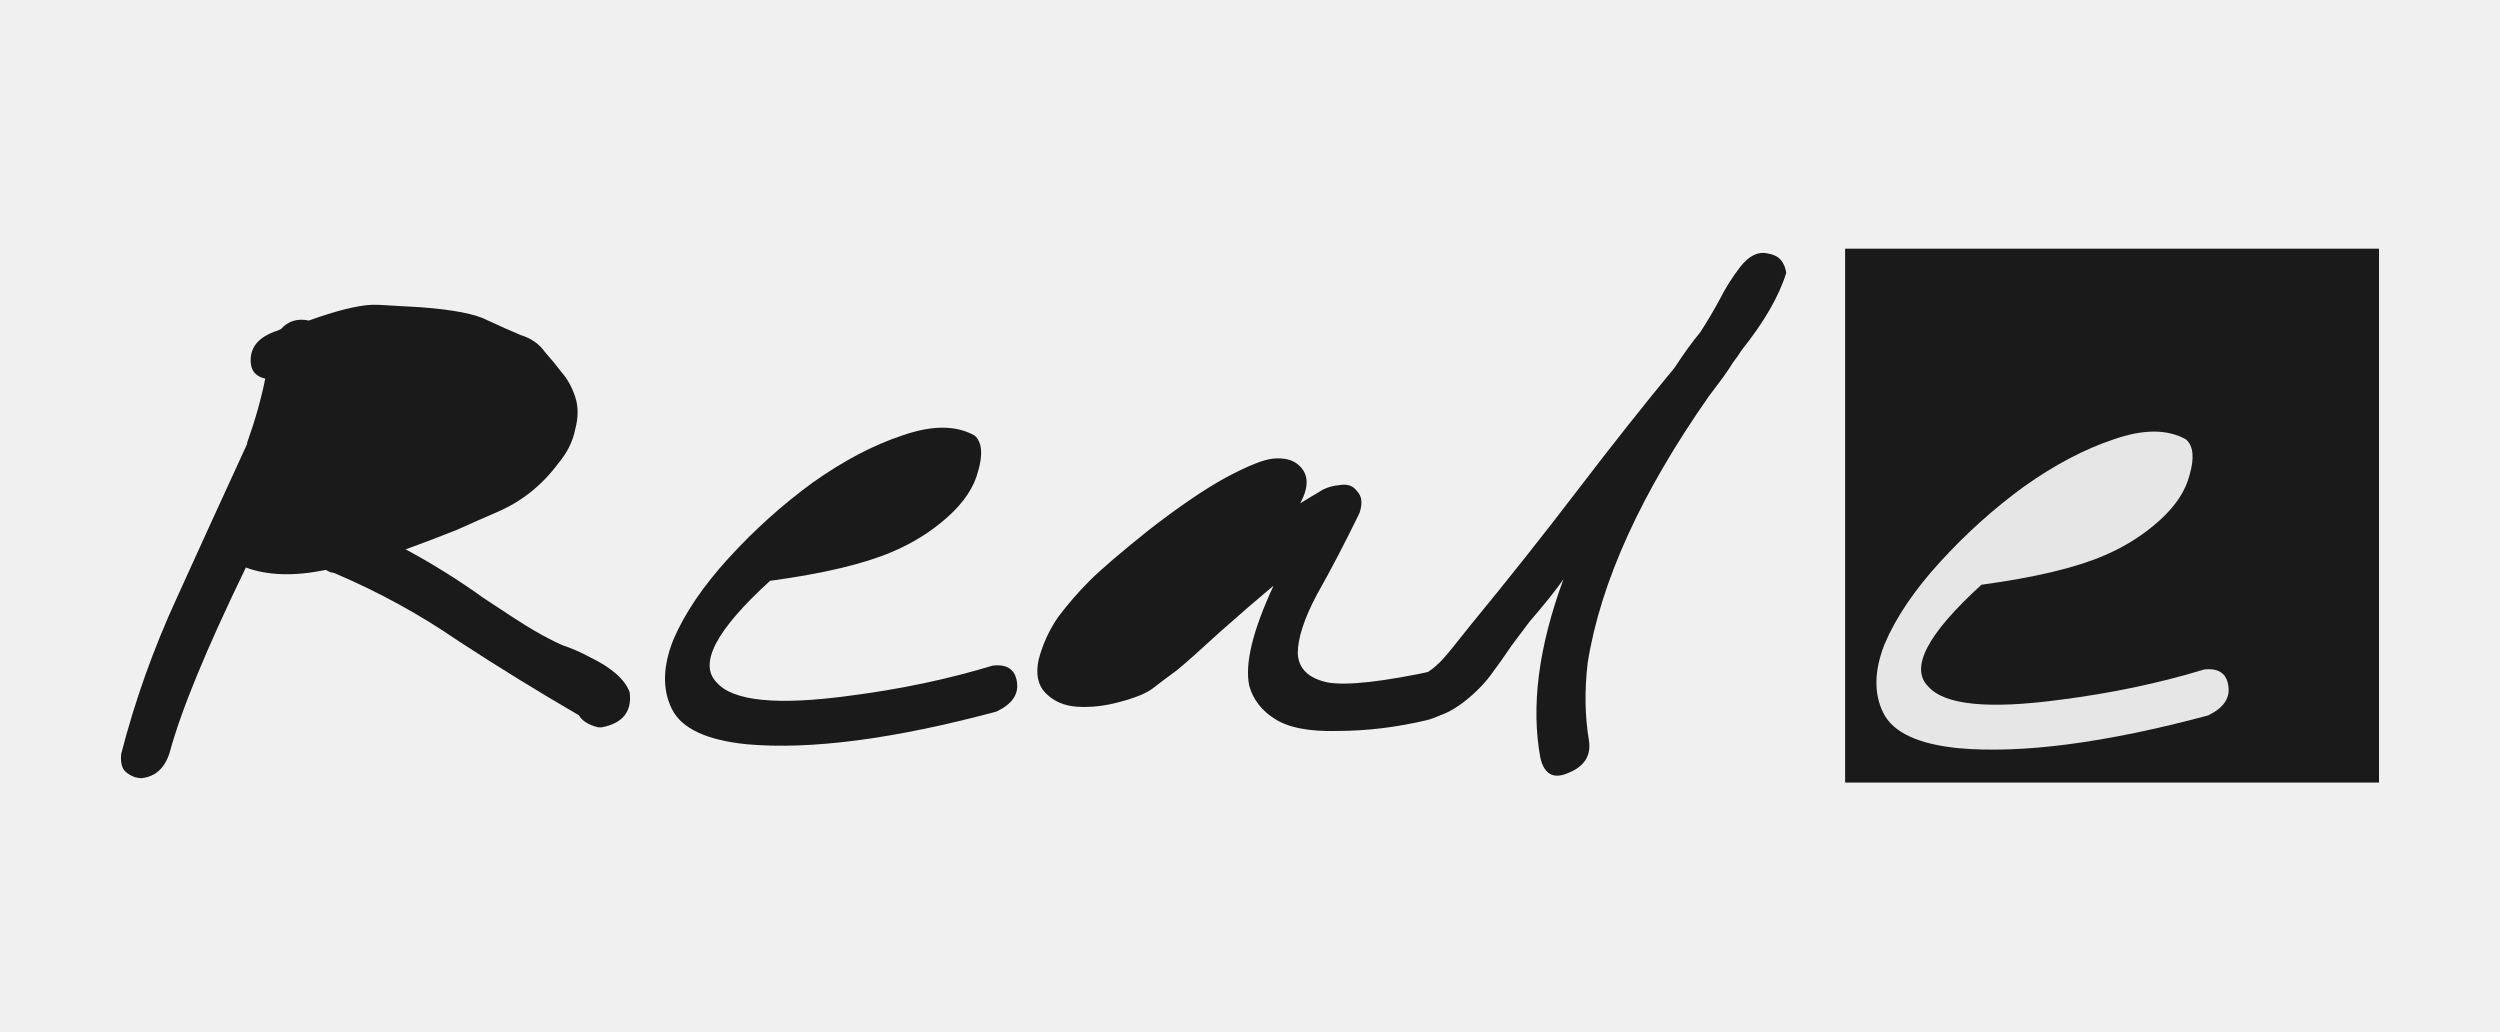
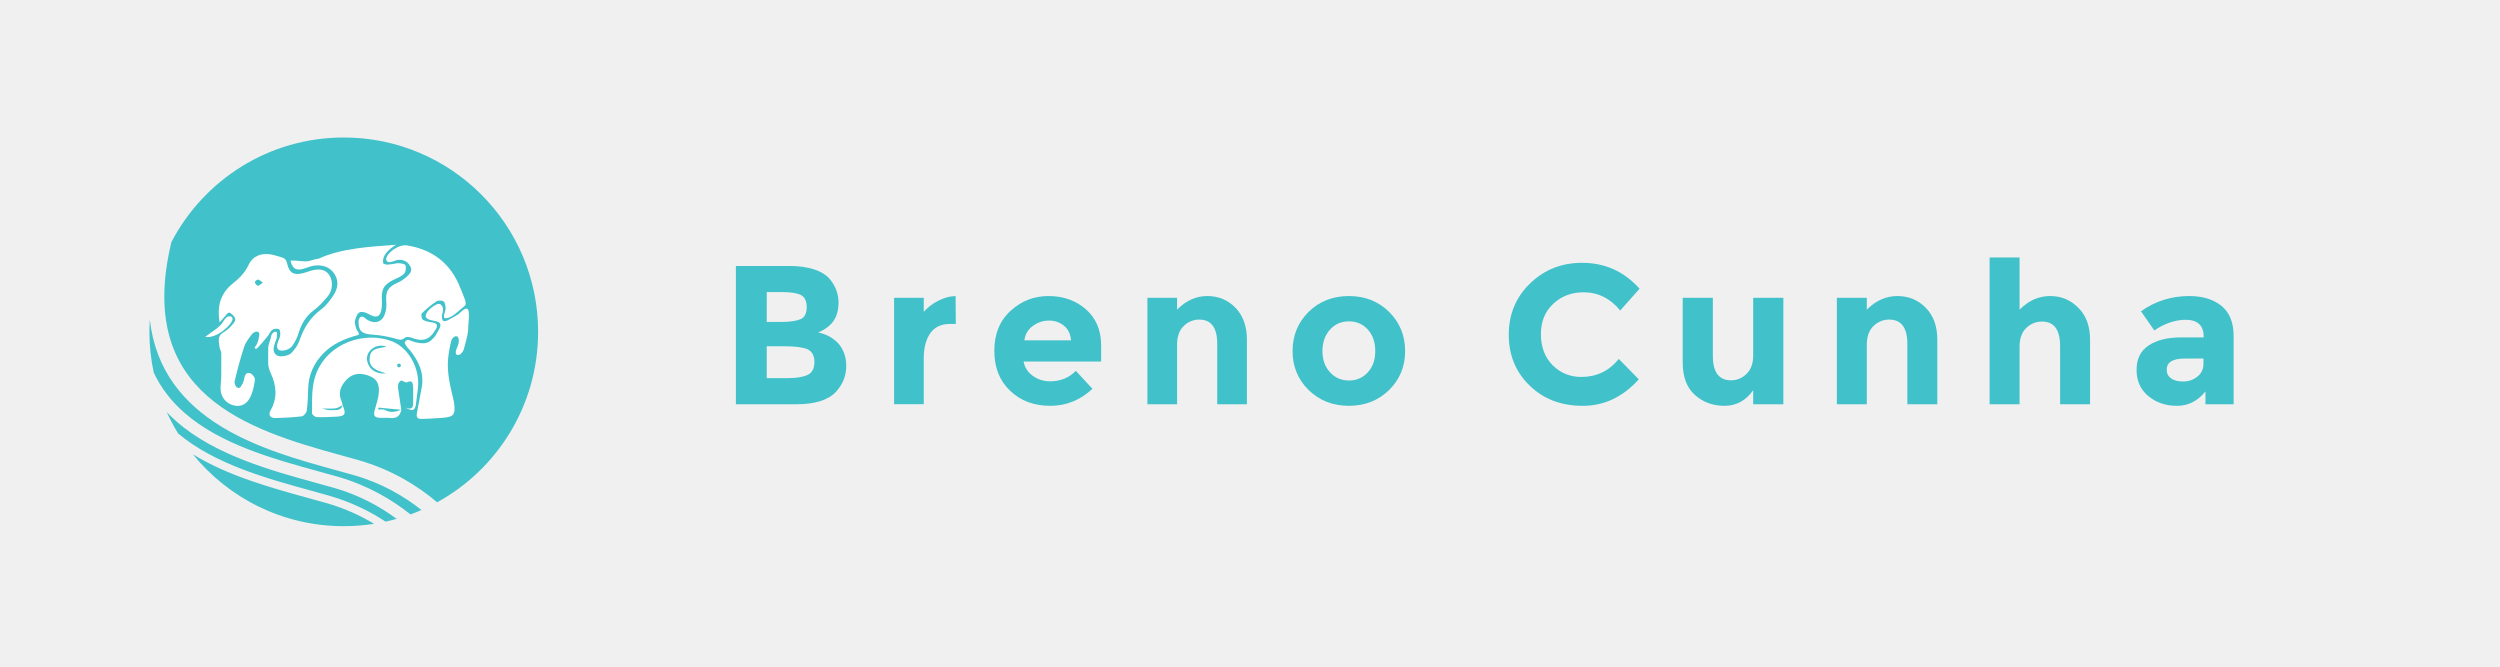
- <svg xmlns="http://www.w3.org/2000/svg" width="320" height="132" viewBox="0 0 84.667 34.925" version="1.1" id="svg8">
+ <svg xmlns="http://www.w3.org/2000/svg" width="300" height="80" viewBox="0 0 79.375 21.167" version="1.1" id="svg8">
  <defs id="defs2" />
-   <g id="layer4" style="display:none" transform="translate(-18.95001,-90.183)">
-     <rect style="opacity:1;fill:#ffffff;fill-opacity:1;stroke:none;stroke-width:80;stroke-linecap:square;stroke-linejoin:miter;stroke-miterlimit:4;stroke-dasharray:none;stroke-opacity:1" id="rect61" width="216.749" height="217.94" x="-3.176" y="-0.794" />
-   </g>
-   <g id="layer3" style="display:none" transform="translate(-18.95001,-90.183)">
-     <g style="display:inline" id="g4314-0" transform="translate(123.4513,-66.82265)">
-       <path style="font-style:italic;font-variant:normal;font-weight:bold;font-stretch:normal;font-size:240px;line-height:0.1;font-family:Karumbi;-inkscape-font-specification:'Karumbi Bold Italic';text-align:center;letter-spacing:9px;word-spacing:0px;text-anchor:middle;display:inline;fill:#e6e6e6;fill-opacity:1;stroke:none;stroke-width:0.362" d="m -81.481,152.631 c -1.046,0.044 -2.557,0.422 -4.534,1.132 -0.811,-0.174 -1.477,0.029 -1.999,0.608 -0.232,0.116 -0.376,0.174 -0.434,0.174 -1.101,0.406 -1.681,1.043 -1.739,1.912 -0.058,0.811 0.29,1.304 1.043,1.478 -0.29,1.449 -0.724,2.984 -1.304,4.607 v 0.086 c -1.68,3.65 -3.361,7.33 -5.042,11.038 -1.68,3.65 -3.013,7.388 -3.998,11.212 -0.058,0.637 0.058,1.072 0.348,1.304 0.348,0.29 0.724,0.434 1.13,0.434 0.985,-0.116 1.651,-0.724 1.999,-1.825 0.811,-3.013 2.637,-7.446 5.476,-13.298 1.564,0.579 3.476,0.638 5.736,0.174 l 0.347,0.174 c 0.116,0 0.232,0.029 0.348,0.087 3.129,1.333 6.084,2.955 8.865,4.867 2.839,1.854 5.707,3.622 8.604,5.302 0.232,0.406 0.695,0.695 1.391,0.869 h 0.26 c 1.506,-0.29 2.173,-1.129 2,-2.52 -0.348,-0.927 -1.304,-1.768 -2.868,-2.521 -0.637,-0.348 -1.304,-0.637 -2,-0.869 -0.637,-0.29 -1.304,-0.638 -1.999,-1.043 -0.695,-0.406 -1.912,-1.188 -3.65,-2.347 -1.68,-1.217 -3.534,-2.375 -5.562,-3.476 1.275,-0.464 2.492,-0.927 3.65,-1.391 1.159,-0.521 2.144,-0.956 2.955,-1.304 1.738,-0.753 3.187,-1.912 4.346,-3.476 0.637,-0.753 1.043,-1.565 1.217,-2.434 0.232,-0.869 0.232,-1.651 0,-2.347 -0.232,-0.695 -0.551,-1.274 -0.956,-1.738 -0.348,-0.464 -0.753,-0.956 -1.217,-1.478 -0.406,-0.579 -0.985,-0.985 -1.739,-1.217 -0.695,-0.29 -1.477,-0.637 -2.346,-1.043 -0.869,-0.464 -2.492,-0.782 -4.868,-0.956 -0.927,-0.058 -1.94,-0.116 -3.041,-0.174 -0.13,-0.007 -0.271,-0.008 -0.42,-0.001 z" id="path383-7-0-9" />
-       <path style="font-style:italic;font-variant:normal;font-weight:bold;font-stretch:normal;font-size:240px;line-height:0.1;font-family:Karumbi;-inkscape-font-specification:'Karumbi Bold Italic';text-align:center;letter-spacing:9px;word-spacing:0px;text-anchor:middle;display:inline;fill:#e6e6e6;fill-opacity:1;stroke:none;stroke-width:0.362" d="m -40.521,161.455 c -0.869,0 -1.84,0.188 -2.912,0.564 -2.086,0.695 -4.23,1.826 -6.431,3.39 -2.144,1.564 -4.143,3.36 -5.997,5.388 -1.854,2.028 -3.186,3.998 -3.998,5.91 -0.753,1.912 -0.782,3.563 -0.087,4.954 0.695,1.391 2.492,2.231 5.389,2.521 4.577,0.406 10.545,-0.377 17.904,-2.347 1.101,-0.521 1.593,-1.217 1.478,-2.086 -0.116,-0.927 -0.696,-1.333 -1.739,-1.217 -3.245,0.985 -6.692,1.709 -10.343,2.173 -5.157,0.695 -8.314,0.377 -9.473,-0.956 -1.333,-1.333 -0.058,-3.766 3.824,-7.301 3.824,-0.521 6.75,-1.217 8.778,-2.086 1.506,-0.637 2.839,-1.478 3.998,-2.521 1.159,-1.043 1.883,-2.144 2.173,-3.302 0.348,-1.217 0.26,-2.057 -0.261,-2.521 -0.666,-0.377 -1.434,-0.564 -2.303,-0.564 z" id="path385-7-9-7" />
-       <path style="font-style:italic;font-variant:normal;font-weight:bold;font-stretch:normal;font-size:240px;line-height:0.1;font-family:Karumbi;-inkscape-font-specification:'Karumbi Bold Italic';text-align:center;letter-spacing:9px;word-spacing:0px;text-anchor:middle;display:inline;fill:#e6e6e6;fill-opacity:1;stroke:none;stroke-width:0.362" d="m -16.266,163.66 c -0.156,-0.007 -0.32,-0.004 -0.494,0.011 -0.695,0.058 -1.855,0.521 -3.477,1.391 -1.564,0.869 -3.389,2.115 -5.475,3.737 -2.028,1.622 -3.447,2.839 -4.259,3.65 -0.811,0.811 -1.565,1.68 -2.26,2.607 -0.637,0.927 -1.101,1.941 -1.391,3.042 -0.232,1.043 -0.058,1.854 0.521,2.434 0.579,0.579 1.333,0.898 2.26,0.956 0.985,0.058 1.999,-0.058 3.042,-0.347 1.101,-0.29 1.883,-0.609 2.347,-0.956 0.521,-0.406 1.1,-0.84 1.738,-1.304 0.637,-0.521 1.681,-1.448 3.129,-2.781 1.506,-1.333 2.781,-2.434 3.824,-3.303 -1.506,3.245 -2.086,5.649 -1.739,7.214 0.29,0.985 0.898,1.767 1.825,2.347 0.985,0.637 2.492,0.927 4.52,0.869 2.086,0 4.23,-0.261 6.431,-0.782 0.811,-0.232 1.391,-0.551 1.739,-0.956 0.348,-0.406 0.521,-0.811 0.521,-1.217 0.058,-0.406 -0.058,-0.753 -0.347,-1.043 -0.29,-0.29 -0.725,-0.406 -1.304,-0.348 -3.766,0.811 -6.344,1.101 -7.735,0.869 -1.391,-0.29 -2.115,-0.985 -2.173,-2.086 0,-1.101 0.463,-2.52 1.391,-4.259 0.985,-1.738 1.999,-3.679 3.042,-5.823 0.232,-0.695 0.174,-1.217 -0.174,-1.565 -0.29,-0.406 -0.724,-0.551 -1.304,-0.435 -0.579,0.058 -1.072,0.232 -1.478,0.522 -0.406,0.232 -0.84,0.493 -1.304,0.782 0.695,-1.275 0.608,-2.231 -0.261,-2.868 -0.304,-0.217 -0.69,-0.337 -1.157,-0.359 z" id="path387-4-8-9" />
-       <path d="m -6.811,181.111 c -0.058,-0.811 0.116,-1.391 0.521,-1.738 0.949,-0.548 1.399,-0.902 2.347,-2.086 l 1.391,-1.738 c 2.665,-3.245 5.215,-6.46 7.648,-9.647 2.434,-3.187 4.751,-6.113 6.953,-8.778 0.637,-0.985 1.246,-1.825 1.825,-2.52 0.521,-0.811 0.985,-1.593 1.391,-2.347 0.406,-0.811 0.898,-1.593 1.478,-2.347 0.637,-0.811 1.304,-1.13 1.999,-0.956 0.753,0.116 1.188,0.579 1.304,1.391 -0.521,1.68 -1.593,3.534 -3.216,5.562 -0.174,0.29 -0.377,0.579 -0.608,0.869 -0.174,0.29 -0.406,0.637 -0.695,1.043 l -1.043,1.391 c -4.867,6.953 -7.764,13.327 -8.691,19.121 -0.232,1.97 -0.203,3.824 0.087,5.562 0.174,1.101 -0.319,1.883 -1.478,2.347 -1.043,0.464 -1.709,0.116 -1.999,-1.043 -0.695,-3.708 -0.145,-7.996 1.651,-12.863 -0.521,0.753 -1.333,1.767 -2.434,3.042 l -1.304,1.738 c -0.464,0.695 -0.956,1.391 -1.478,2.086 -1.079,1.519 -4.715,4.686 -5.649,1.912 z" style="font-style:italic;font-variant:normal;font-weight:bold;font-stretch:normal;font-size:240px;line-height:0.1;font-family:Karumbi;-inkscape-font-specification:'Karumbi Bold Italic';text-align:center;letter-spacing:9px;word-spacing:0px;text-anchor:middle;display:inline;fill:#e6e6e6;fill-opacity:1;stroke:none;stroke-width:0.362" id="path389-0-8-9" />
-       <g transform="matrix(0.362134,0,0,0.362134,-145.0397,105.4618)" id="g3876-6-5-3" style="font-style:normal;font-weight:normal;font-size:40px;line-height:1.25;font-family:sans-serif;text-align:center;letter-spacing:0px;word-spacing:0px;text-anchor:middle;display:inline;fill:#e6e6e6;fill-opacity:1;stroke:none">
-         <g style="fill:#e6e6e6;fill-opacity:1" transform="matrix(0.3802494,0,0,0.3714413,453.3807,86.29432)" id="g342-4-8-2">
-           <rect style="opacity:1;fill:#e6e6e6;fill-opacity:1;stroke:none;stroke-width:587.816;stroke-linecap:square;stroke-linejoin:miter;stroke-miterlimit:4;stroke-dasharray:none;stroke-opacity:1" id="rect166-7-4-4" width="278.334" height="284.934" x="37.232" y="88.408" />
-         </g>
-         <path id="path391-4-3-3" d="m 528.765,155.394 c -2.4,0 -5.081,0.519 -8.041,1.559 -5.76,1.92 -11.68,5.041 -17.76,9.361 -5.92,4.32 -11.441,9.279 -16.561,14.879 -5.12,5.6 -8.799,11.04 -11.039,16.32 -2.08,5.28 -2.16,9.84 -0.24,13.68 1.92,3.84 6.881,6.161 14.881,6.961 12.64,1.12 29.119,-1.04 49.439,-6.48 3.04,-1.44 4.4,-3.36 4.08,-5.76 -0.32,-2.56 -1.921,-3.681 -4.801,-3.361 -8.96,2.72 -18.481,4.72 -28.561,6 -14.24,1.92 -22.958,1.041 -26.158,-2.639 -3.68,-3.68 -0.161,-10.4 10.559,-20.16 10.56,-1.44 18.64,-3.36 24.24,-5.76 4.16,-1.76 7.841,-4.081 11.041,-6.961 3.2,-2.88 5.2,-5.919 6,-9.119 0.96,-3.36 0.719,-5.681 -0.721,-6.961 -1.84,-1.04 -3.959,-1.559 -6.359,-1.559 z" style="fill:#000000;fill-opacity:1" />
+   <g id="layer1" transform="translate(0,-275.8333)">
+     <g transform="matrix(0.1246558,0,0,-0.1246558,1.255655,296.0277)" id="g842">
+       <g id="g844">
+         <path id="path846" style="fill:#41c1c9;fill-opacity:1;fill-rule:nonzero;stroke:none" d="m 73.099,33.855 c -1.467,0.418 -2.988,0.836 -4.549,1.266 -9.564,2.632 -20.553,5.658 -29.505,11.176 9.076,-11.172 22.919,-18.317 38.435,-18.317 2.626,0 5.203,0.209 7.719,0.603 -3.479,2.098 -7.501,3.963 -12.1,5.272 z m 4.381,93.125 c -19.088,0 -35.641,-10.811 -43.9,-26.638 -9.362,-38.863 19.642,-47.814 43.017,-54.248 1.57,-0.431 3.099,-0.852 4.574,-1.272 8.541,-2.431 15.176,-6.589 20.097,-10.756 15.323,8.414 25.712,24.699 25.712,43.414 0,27.338 -22.162,49.5 -49.5,49.5 z M 75.536,42.238 c -18.42,5.069 -44.463,12.24 -47.453,38.299 -0.061,-1.012 -0.103,-2.029 -0.103,-3.057 0,-3.548 0.381,-7.006 1.091,-10.342 1.8,-3.86 4.394,-7.277 7.812,-10.263 9.225,-8.063 22.563,-11.733 34.331,-14.972 1.567,-0.431 3.096,-0.852 4.569,-1.272 7.781,-2.213 13.962,-5.873 18.696,-9.654 0.946,0.346 1.873,0.729 2.79,1.129 -4.406,3.488 -10.105,6.852 -17.193,8.868 -1.464,0.417 -2.982,0.835 -4.54,1.264 z m -1.889,-6.459 c 5.667,-1.612 10.472,-4 14.487,-6.637 0.947,0.208 1.884,0.446 2.81,0.707 -4.241,3.134 -9.543,6.066 -15.981,7.898 -1.466,0.417 -2.986,0.835 -4.545,1.263 -11.48,3.161 -25.767,7.092 -35.509,15.606 -0.893,0.78 -1.718,1.595 -2.51,2.426 0.854,-1.879 1.813,-3.701 2.887,-5.446 9.304,-7.802 22.566,-11.457 33.795,-14.547 1.567,-0.431 3.093,-0.851 4.566,-1.27" />
+         <path id="path848" style="fill:#ffffff;fill-opacity:1;fill-rule:nonzero;stroke:none" d="m 49.186,81.757 c -0.006,0.011 -0.012,0.02 -0.018,0.03 -0.01,0.005 -0.019,0.01 -0.03,0.015 z" />
+         <path id="path850" style="fill:#ffffff;fill-opacity:1;fill-rule:nonzero;stroke:none" d="m 92.134,57.622 c 0,9e-4 -0.001,0.003 -0.001,0.006 -9e-4,-0.003 -9e-4,-0.005 -9e-4,-0.006 z" />
+         <path id="path852" style="fill:#ffffff;fill-opacity:1;fill-rule:nonzero;stroke:none" d="m 55.634,89.221 c -0.317,0.042 -0.691,0.514 -0.802,0.872 -0.049,0.156 0.493,0.702 0.767,0.702 0.343,0 0.685,-0.38 1.271,-0.749 -0.575,-0.409 -0.939,-0.864 -1.236,-0.825 z M 46.281,72.147 c 0,-2.109 0.022,-4.109 -0.009,-6.107 -0.015,-1.086 -0.211,-2.174 -0.162,-3.256 0.09,-1.991 1.47,-3.589 3.331,-4.039 1.814,-0.438 3.345,0.216 4.297,2.243 0.624,1.33 0.942,2.854 1.11,4.324 0.059,0.509 -0.638,1.42 -1.18,1.615 -1.049,0.376 -1.417,-0.511 -1.564,-1.41 -0.042,-0.255 -0.223,-0.989 -0.36,-1.163 -0.434,-0.551 -0.466,-1.24 -1.166,-1.157 -0.639,0.075 -1.001,1.204 -0.892,1.664 0.697,2.962 1.468,5.916 2.425,8.802 0.395,1.192 1.237,2.27 2.032,3.276 0.281,0.353 1.109,0.812 1.564,0.491 0.471,-0.334 0.176,-1.17 0.08,-1.722 -0.105,-0.6 -0.281,-1.126 -0.656,-1.741 -0.055,-0.09 -0.564,-0.447 -0.172,-0.766 0.243,-0.197 0.661,0.292 0.75,0.381 0.48,0.485 1.631,1.852 2.407,2.808 0.416,0.51 0.642,1.241 1.148,1.587 0.436,0.298 1.237,0.393 1.704,0.187 0.289,-0.128 0.386,-1 0.332,-1.512 -0.063,-0.603 -0.383,-1.178 -0.592,-1.763 -0.596,-1.673 -0.013,-2.464 1.713,-2.123 0.7,0.138 1.529,0.549 1.924,1.104 0.708,0.995 1.293,2.144 1.639,3.314 0.72,2.43 1.941,4.393 4.026,5.921 1.282,0.938 2.355,2.198 3.397,3.419 1.281,1.501 1.39,3.862 0.405,5.393 -0.889,1.382 -2.417,1.768 -4.626,1.153 -0.651,-0.182 -1.284,-0.423 -1.934,-0.606 -2.449,-0.692 -3.652,-0.03 -4.199,2.442 -0.195,0.884 -0.609,1.356 -1.451,1.566 -0.854,0.214 -1.684,0.545 -2.548,0.703 -2.573,0.469 -4.728,-0.355 -5.797,-2.612 -0.955,-2.014 -2.367,-3.465 -4.07,-4.791 -0.849,-0.66 -1.622,-1.503 -2.198,-2.411 -1.38,-2.179 -1.59,-4.579 -1.133,-7.492 0.79,0.906 1.304,1.469 1.787,2.057 0.606,0.738 0.889,0.444 1.525,-0.138 0.908,-0.833 0.781,-1.43 0.291,-2.044 -0.732,-0.913 -1.595,-1.832 -2.599,-2.394 -1.761,-0.982 -1.12,-2.529 -1.018,-3.833 z" />
+         <path id="path854" style="fill:#ffffff;fill-opacity:1;fill-rule:evenodd;stroke:none" d="m 103.378,80.944 c -0.931,0.057 0.077,1.781 0.049,2.463 -0.028,0.631 -0.108,1.49 -0.512,1.809 -0.394,0.311 -1.394,0.314 -1.838,0.019 -1.332,-0.886 -2.583,-1.922 -3.719,-3.048 -0.243,-0.241 -0.059,-1.423 0.265,-1.621 0.701,-0.431 1.611,-0.583 2.456,-0.704 1.106,-0.158 1.429,-0.697 0.87,-1.678 -1.583,-2.78 -3.317,-3.345 -6.307,-2.165 -0.471,0.188 -1.297,0.228 -1.604,-0.052 -0.937,-0.857 -1.72,-0.374 -2.681,-0.131 -1.796,0.452 -3.646,0.815 -5.492,0.931 -2.315,0.146 -3.537,0.601 -3.625,2.977 -0.002,0.456 0.011,1.212 0.548,1.52 0.642,0.369 1.24,-0.483 1.745,-0.769 1.938,-1.101 3.761,-0.509 4.454,1.607 0.297,0.908 0.415,1.943 0.332,2.896 -0.245,2.813 0.393,3.908 3.031,5.074 0.787,0.347 1.516,0.888 2.168,1.458 0.747,0.654 1.503,1.453 0.945,2.56 -0.611,1.214 -1.689,1.814 -3.064,1.727 -0.96,-0.06 -2.226,-1.068 -2.927,-0.326 -1.06,1.122 2.554,4.433 5.16,4.001 6.519,-1.081 11.106,-4.601 13.532,-10.816 0.416,-1.063 0.892,-2.104 1.249,-3.185 0.132,-0.401 0.188,-1.112 -0.038,-1.3 -1.487,-1.233 -3.494,-3.338 -4.997,-3.247" />
+         <path id="path856" style="fill:#ffffff;fill-opacity:1;fill-rule:evenodd;stroke:none" d="m 93.217,94.423 c -0.105,0.342 -1.13,0.51 -1.753,0.55 -0.487,0.032 -1.061,-0.183 -1.568,-0.227 -0.76,-0.067 -1.523,-0.305 -2.074,0.023 -0.148,0.088 -0.316,-0.022 -0.341,0.478 -0.079,1.599 1.025,3.006 3.326,4.418 -6.653,-0.496 -13.842,-0.859 -19.691,-3.532 -0.751,-0.129 -1.502,-0.304 -2.251,-0.547 -1.134,-0.368 -2.508,0.005 -3.771,0.033 -0.376,0.009 -0.75,0.002 -1.166,0.002 0.372,-1.825 1.209,-2.487 2.721,-2.209 0.759,0.139 1.484,0.46 2.228,0.685 2.408,0.731 4.675,0.183 5.967,-1.501 1.472,-1.919 1.227,-3.947 0.001,-5.811 -0.873,-1.328 -1.887,-2.686 -3.147,-3.61 -2.828,-2.076 -4.462,-4.82 -5.556,-8.061 -0.366,-1.081 -1.152,-2.073 -1.922,-2.949 -0.786,-0.892 -3.181,-1.221 -3.932,-0.585 -1.135,0.96 -0.585,2.17 -0.247,3.307 0.119,0.396 0.382,0.785 0.378,1.175 -0.006,0.503 0.271,1.28 -0.219,1.439 -0.448,0.144 -1.08,-0.507 -1.142,-0.865 -0.215,-1.251 -0.796,-2.116 -0.819,-3.39 -0.021,-1.132 -0.027,-2.735 -8e-4,-3.871 0.02,-0.833 0.328,-1.749 0.64,-2.427 1.477,-3.215 1.765,-6.307 -0.059,-9.514 -0.603,-1.059 -0.103,-1.976 1.288,-1.921 2.23,0.088 4.467,0.165 6.676,0.444 0.498,0.063 1.202,0.901 1.275,1.453 0.252,1.899 0.301,3.827 0.364,5.747 0.116,3.499 1.485,6.412 3.922,8.894 2.375,2.418 5.39,3.701 8.764,4.606 0.681,0.184 -0.363,1.215 -0.487,1.76 -0.138,0.605 -0.427,1.265 -0.297,1.818 0.185,0.794 0.51,1.8 1.114,2.174 0.5,0.312 1.61,0.053 2.233,-0.319 2.219,-1.323 3.254,-0.848 3.511,1.797 0.05,0.514 0.047,1.039 0.013,1.555 -0.203,2.988 0.536,4.172 3.32,5.457 0.838,0.386 1.775,0.771 2.356,1.43 0.415,0.47 0.538,1.469 0.346,2.094" />
+         <path id="path858" style="fill:#ffffff;fill-opacity:1;fill-rule:evenodd;stroke:none" d="m 109.154,83.085 c -0.521,1.083 -2.067,-0.916 -2.725,-1.282 -2.321,-1.294 -3.073,-1.893 -3.681,-1.469 -0.273,0.189 -0.283,1.232 -0.259,1.385 0.095,0.59 0.769,1.816 -0.342,2.756 -0.901,0.763 -4.383,-2.13 -3.712,-3.291 0.597,-1.033 2.86,-0.672 3.526,-1.53 0.1,-0.13 0.153,-0.451 0.119,-0.44 0.235,-0.383 -0.92,-2.065 -1.327,-2.842 -0.183,-0.179 -0.366,-0.369 -0.547,-0.583 -1.034,-1.222 -2.315,-1.507 -4.515,-0.948 -0.362,0.092 -1.492,0.501 -1.764,0.597 -0.253,0.088 -0.672,-0.227 -0.889,-0.536 -0.195,-0.278 0.332,-0.884 0.49,-1.164 0.2,-0.353 0.559,-0.613 0.815,-0.938 2.23,-2.827 3.711,-5.882 2.964,-9.634 -0.414,-2.084 -0.746,-4.187 -1.176,-6.268 -0.217,-1.046 0.029,-1.646 1.177,-1.6 1.71,0.065 3.421,0.121 5.125,0.26 3.147,0.256 3.519,0.745 3.135,3.902 -0.038,0.307 -0.124,0.61 -0.195,0.913 -0.809,3.441 -1.677,6.884 -1.296,10.461 0.165,1.538 0.441,3.079 0.85,4.567 0.111,0.407 0.823,1.123 1.353,0.939 0.522,-0.181 0.541,-1.073 0.479,-1.568 -0.096,-0.752 -0.537,-1.453 -0.733,-2.202 -0.076,-0.292 0.016,-0.825 0.209,-0.938 0.229,-0.131 0.754,-0.033 0.97,0.163 0.367,0.334 0.727,0.788 0.855,1.255 0.402,1.467 0.903,3.239 1.083,4.663 0.002,0 0.004,0 0.006,0 v 0.036 c 0.002,0.009 0.004,0.02 0.005,0.029 0.008,0.065 0.008,0.123 0,0.174 0.034,1.978 0.451,4.197 0,5.133" />
+         <path id="path860" style="fill:#ffffff;fill-opacity:1;fill-rule:evenodd;stroke:none" d="m 49.148,80.625 c -0.255,-1.386 -4.014,-4.929 -6.962,-4.435 1.489,1.212 3.288,2.123 4.33,3.512 0.334,0.445 0.787,1.455 1.516,1.709 0.436,0.151 1.247,-0.071 1.116,-0.786" />
+         <path id="path862" style="fill:#ffffff;fill-opacity:1;fill-rule:nonzero;stroke:none" d="m 91.551,68.442 c -0.265,0 -0.479,0.214 -0.479,0.477 0,0.264 0.214,0.478 0.479,0.478 0.264,0 0.478,-0.214 0.478,-0.478 0,-0.263 -0.214,-0.477 -0.478,-0.477 z M 88.25,66.907 c -2.063,-0.236 -3.739,0.647 -4.431,2.074 -0.61,1.259 -0.623,2.516 0.311,3.65 0.974,1.183 2.628,1.633 4.216,1.116 -1.624,-0.591 -3.808,-0.203 -4.216,-2.512 -0.498,-2.806 1.572,-3.6 4.12,-4.328 z m 1.521,8.161 c -6.757,2.624 -16.28,-0.244 -19.343,-8.315 -1.235,-3.257 -0.98,-6.645 -1.031,-10.002 -0.005,-0.339 0.748,-0.964 1.172,-0.983 1.602,-0.075 3.215,0.031 4.822,0.094 2.463,0.097 2.791,0.658 1.775,2.983 -0.001,-0.005 -0.004,-0.01 -0.004,-0.015 8e-4,-0.008 0.003,-0.017 0.004,-0.024 -0.004,-0.003 -0.008,-0.006 -0.013,-0.009 -0.361,-1.544 -1.699,-1.175 -2.722,-1.261 -0.802,-0.066 -1.628,0.158 -2.451,0.422 1.124,0 2.257,-0.096 3.365,0.035 0.626,0.076 1.209,0.515 1.808,0.804 0.002,0.011 0.006,0.022 0.009,0.033 -0.066,0.3 -0.084,0.614 -0.208,0.877 -1.036,2.219 -0.255,4.056 1.287,5.645 1.6,1.649 3.569,1.707 5.611,0.951 1.843,-0.68 2.708,-1.865 2.573,-4.123 -0.09,-1.513 -0.6,-3.011 -1.017,-4.49 -0.453,-1.611 -0.161,-2.084 1.517,-2.124 0.777,-0.019 1.563,0.067 2.331,-0.022 1.625,-0.184 2.581,0.467 2.876,2.078 -0.005,0 -0.009,0 -0.014,0.001 -1.358,-0.512 -2.683,-0.859 -4.106,-0.057 -0.463,0.261 -1.159,0.103 -1.748,0.14 0.015,0.158 0.029,0.318 0.044,0.478 1.937,-0.188 3.874,-0.375 5.81,-0.561 0.005,0.002 0.01,0.003 0.015,0.005 -0.251,1.679 -0.486,3.36 -0.756,5.036 -0.165,1.023 -0.148,1.951 0.749,2.434 0.617,-0.213 1.213,-0.633 1.493,-0.479 1.172,0.647 1.442,-0.085 1.506,-0.924 0.095,-1.241 0.029,-2.495 0.037,-3.743 0.007,-1.254 0.117,-2.598 -2.016,-1.752 1.923,-1.089 2.56,-0.762 2.754,1.134 0.133,1.291 0.346,2.574 0.491,3.863 0.534,4.783 -2.267,10.181 -6.62,11.871" />
      </g>
-       <flowRoot xml:space="preserve" id="flowRoot57-8-7-7" style="font-style:normal;font-variant:normal;font-weight:normal;font-stretch:normal;font-size:40px;line-height:1.25;font-family:'Forma DJR Banner';-inkscape-font-specification:'Forma DJR Banner';letter-spacing:0px;word-spacing:0px;display:inline;fill:#e6e6e6;fill-opacity:1;stroke:none" transform="matrix(0.3334215,0,0,0.3334215,-58.71683,129.8932)">
-         <flowRegion id="flowRegion59-5-1-1" style="font-style:normal;font-variant:normal;font-weight:normal;font-stretch:normal;font-family:'Forma DJR Banner';-inkscape-font-specification:'Forma DJR Banner';fill:#e6e6e6;fill-opacity:1">
-           <rect id="rect61-8-3-2" width="555.591" height="135.223" x="-155.801" y="160.21" style="font-style:normal;font-variant:normal;font-weight:normal;font-stretch:normal;font-family:'Forma DJR Banner';-inkscape-font-specification:'Forma DJR Banner';fill:#e6e6e6;fill-opacity:1" />
-         </flowRegion>
-         <flowPara id="flowPara63-2-8-2" style="font-style:italic;font-variant:normal;font-weight:300;font-stretch:normal;font-size:18.667px;font-family:'Forma DJR Banner';-inkscape-font-specification:'Forma DJR Banner Light Italic';text-align:center;letter-spacing:5.114px;text-anchor:middle;fill:#e6e6e6;fill-opacity:1">Reale Desenvolvimento de Softwares Ltda.</flowPara>
-       </flowRoot>
    </g>
-   </g>
-   <g id="layer1" transform="translate(-18.95001,-177.183)" style="display:none">
-     <rect style="opacity:1;fill:#000000;stroke:none;stroke-width:80;stroke-linecap:square;stroke-linejoin:miter;stroke-miterlimit:4;stroke-dasharray:none;stroke-opacity:1" id="rect12" width="212.423" height="210.911" x="-0.756" y="86.845" />
-     <g id="g4314" transform="translate(123.4513,20.17735)">
-       <path style="font-style:italic;font-variant:normal;font-weight:bold;font-stretch:normal;font-size:240px;line-height:0.1;font-family:Karumbi;-inkscape-font-specification:'Karumbi Bold Italic';text-align:center;letter-spacing:9px;word-spacing:0px;text-anchor:middle;display:inline;fill:#e6e6e6;fill-opacity:1;stroke:none;stroke-width:0.362" d="m -81.481,152.631 c -1.046,0.044 -2.557,0.422 -4.534,1.132 -0.811,-0.174 -1.477,0.029 -1.999,0.608 -0.232,0.116 -0.376,0.174 -0.434,0.174 -1.101,0.406 -1.681,1.043 -1.739,1.912 -0.058,0.811 0.29,1.304 1.043,1.478 -0.29,1.449 -0.724,2.984 -1.304,4.607 v 0.086 c -1.68,3.65 -3.361,7.33 -5.042,11.038 -1.68,3.65 -3.013,7.388 -3.998,11.212 -0.058,0.637 0.058,1.072 0.348,1.304 0.348,0.29 0.724,0.434 1.13,0.434 0.985,-0.116 1.651,-0.724 1.999,-1.825 0.811,-3.013 2.637,-7.446 5.476,-13.298 1.564,0.579 3.476,0.638 5.736,0.174 l 0.347,0.174 c 0.116,0 0.232,0.029 0.348,0.087 3.129,1.333 6.084,2.955 8.865,4.867 2.839,1.854 5.707,3.622 8.604,5.302 0.232,0.406 0.695,0.695 1.391,0.869 h 0.26 c 1.506,-0.29 2.173,-1.129 2,-2.52 -0.348,-0.927 -1.304,-1.768 -2.868,-2.521 -0.637,-0.348 -1.304,-0.637 -2,-0.869 -0.637,-0.29 -1.304,-0.638 -1.999,-1.043 -0.695,-0.406 -1.912,-1.188 -3.65,-2.347 -1.68,-1.217 -3.534,-2.375 -5.562,-3.476 1.275,-0.464 2.492,-0.927 3.65,-1.391 1.159,-0.521 2.144,-0.956 2.955,-1.304 1.738,-0.753 3.187,-1.912 4.346,-3.476 0.637,-0.753 1.043,-1.565 1.217,-2.434 0.232,-0.869 0.232,-1.651 0,-2.347 -0.232,-0.695 -0.551,-1.274 -0.956,-1.738 -0.348,-0.464 -0.753,-0.956 -1.217,-1.478 -0.406,-0.579 -0.985,-0.985 -1.739,-1.217 -0.695,-0.29 -1.477,-0.637 -2.346,-1.043 -0.869,-0.464 -2.492,-0.782 -4.868,-0.956 -0.927,-0.058 -1.94,-0.116 -3.041,-0.174 -0.13,-0.007 -0.271,-0.008 -0.42,-0.001 z" id="path383-7-0" />
-       <path style="font-style:italic;font-variant:normal;font-weight:bold;font-stretch:normal;font-size:240px;line-height:0.1;font-family:Karumbi;-inkscape-font-specification:'Karumbi Bold Italic';text-align:center;letter-spacing:9px;word-spacing:0px;text-anchor:middle;display:inline;fill:#e6e6e6;fill-opacity:1;stroke:none;stroke-width:0.362" d="m -40.521,161.455 c -0.869,0 -1.84,0.188 -2.912,0.564 -2.086,0.695 -4.23,1.826 -6.431,3.39 -2.144,1.564 -4.143,3.36 -5.997,5.388 -1.854,2.028 -3.186,3.998 -3.998,5.91 -0.753,1.912 -0.782,3.563 -0.087,4.954 0.695,1.391 2.492,2.231 5.389,2.521 4.577,0.406 10.545,-0.377 17.904,-2.347 1.101,-0.521 1.593,-1.217 1.478,-2.086 -0.116,-0.927 -0.696,-1.333 -1.739,-1.217 -3.245,0.985 -6.692,1.709 -10.343,2.173 -5.157,0.695 -8.314,0.377 -9.473,-0.956 -1.333,-1.333 -0.058,-3.766 3.824,-7.301 3.824,-0.521 6.75,-1.217 8.778,-2.086 1.506,-0.637 2.839,-1.478 3.998,-2.521 1.159,-1.043 1.883,-2.144 2.173,-3.302 0.348,-1.217 0.26,-2.057 -0.261,-2.521 -0.666,-0.377 -1.434,-0.564 -2.303,-0.564 z" id="path385-7-9" />
-       <path style="font-style:italic;font-variant:normal;font-weight:bold;font-stretch:normal;font-size:240px;line-height:0.1;font-family:Karumbi;-inkscape-font-specification:'Karumbi Bold Italic';text-align:center;letter-spacing:9px;word-spacing:0px;text-anchor:middle;display:inline;fill:#e6e6e6;fill-opacity:1;stroke:none;stroke-width:0.362" d="m -16.266,163.66 c -0.156,-0.007 -0.32,-0.004 -0.494,0.011 -0.695,0.058 -1.855,0.521 -3.477,1.391 -1.564,0.869 -3.389,2.115 -5.475,3.737 -2.028,1.622 -3.447,2.839 -4.259,3.65 -0.811,0.811 -1.565,1.68 -2.26,2.607 -0.637,0.927 -1.101,1.941 -1.391,3.042 -0.232,1.043 -0.058,1.854 0.521,2.434 0.579,0.579 1.333,0.898 2.26,0.956 0.985,0.058 1.999,-0.058 3.042,-0.347 1.101,-0.29 1.883,-0.609 2.347,-0.956 0.521,-0.406 1.1,-0.84 1.738,-1.304 0.637,-0.521 1.681,-1.448 3.129,-2.781 1.506,-1.333 2.781,-2.434 3.824,-3.303 -1.506,3.245 -2.086,5.649 -1.739,7.214 0.29,0.985 0.898,1.767 1.825,2.347 0.985,0.637 2.492,0.927 4.52,0.869 2.086,0 4.23,-0.261 6.431,-0.782 0.811,-0.232 1.391,-0.551 1.739,-0.956 0.348,-0.406 0.521,-0.811 0.521,-1.217 0.058,-0.406 -0.058,-0.753 -0.347,-1.043 -0.29,-0.29 -0.725,-0.406 -1.304,-0.348 -3.766,0.811 -6.344,1.101 -7.735,0.869 -1.391,-0.29 -2.115,-0.985 -2.173,-2.086 0,-1.101 0.463,-2.52 1.391,-4.259 0.985,-1.738 1.999,-3.679 3.042,-5.823 0.232,-0.695 0.174,-1.217 -0.174,-1.565 -0.29,-0.406 -0.724,-0.551 -1.304,-0.435 -0.579,0.058 -1.072,0.232 -1.478,0.522 -0.406,0.232 -0.84,0.493 -1.304,0.782 0.695,-1.275 0.608,-2.231 -0.261,-2.868 -0.304,-0.217 -0.69,-0.337 -1.157,-0.359 z" id="path387-4-8" />
-       <path d="m -6.811,181.111 c -0.058,-0.811 0.116,-1.391 0.521,-1.738 0.949,-0.548 1.399,-0.902 2.347,-2.086 l 1.391,-1.738 c 2.665,-3.245 5.215,-6.46 7.648,-9.647 2.434,-3.187 4.751,-6.113 6.953,-8.778 0.637,-0.985 1.246,-1.825 1.825,-2.52 0.521,-0.811 0.985,-1.593 1.391,-2.347 0.406,-0.811 0.898,-1.593 1.478,-2.347 0.637,-0.811 1.304,-1.13 1.999,-0.956 0.753,0.116 1.188,0.579 1.304,1.391 -0.521,1.68 -1.593,3.534 -3.216,5.562 -0.174,0.29 -0.377,0.579 -0.608,0.869 -0.174,0.29 -0.406,0.637 -0.695,1.043 l -1.043,1.391 c -4.867,6.953 -7.764,13.327 -8.691,19.121 -0.232,1.97 -0.203,3.824 0.087,5.562 0.174,1.101 -0.319,1.883 -1.478,2.347 -1.043,0.464 -1.709,0.116 -1.999,-1.043 -0.695,-3.708 -0.145,-7.996 1.651,-12.863 -0.521,0.753 -1.333,1.767 -2.434,3.042 l -1.304,1.738 c -0.464,0.695 -0.956,1.391 -1.478,2.086 -1.079,1.519 -4.715,4.686 -5.649,1.912 z" style="font-style:italic;font-variant:normal;font-weight:bold;font-stretch:normal;font-size:240px;line-height:0.1;font-family:Karumbi;-inkscape-font-specification:'Karumbi Bold Italic';text-align:center;letter-spacing:9px;word-spacing:0px;text-anchor:middle;display:inline;fill:#e6e6e6;fill-opacity:1;stroke:none;stroke-width:0.362" id="path389-0-8" />
-       <g transform="matrix(0.362134,0,0,0.362134,-145.0397,105.4618)" id="g3876-6-5" style="font-style:normal;font-weight:normal;font-size:40px;line-height:1.25;font-family:sans-serif;text-align:center;letter-spacing:0px;word-spacing:0px;text-anchor:middle;display:inline;fill:#e6e6e6;fill-opacity:1;stroke:none">
-         <g style="fill:#e6e6e6;fill-opacity:1" transform="matrix(0.3802494,0,0,0.3714413,453.3807,86.29432)" id="g342-4-8">
-           <rect style="opacity:1;fill:#e6e6e6;fill-opacity:1;stroke:none;stroke-width:587.816;stroke-linecap:square;stroke-linejoin:miter;stroke-miterlimit:4;stroke-dasharray:none;stroke-opacity:1" id="rect166-7-4" width="278.334" height="284.934" x="37.232" y="88.408" />
-         </g>
-         <path id="path391-4-3" d="m 528.765,155.394 c -2.4,0 -5.081,0.519 -8.041,1.559 -5.76,1.92 -11.68,5.041 -17.76,9.361 -5.92,4.32 -11.441,9.279 -16.561,14.879 -5.12,5.6 -8.799,11.04 -11.039,16.32 -2.08,5.28 -2.16,9.84 -0.24,13.68 1.92,3.84 6.881,6.161 14.881,6.961 12.64,1.12 29.119,-1.04 49.439,-6.48 3.04,-1.44 4.4,-3.36 4.08,-5.76 -0.32,-2.56 -1.921,-3.681 -4.801,-3.361 -8.96,2.72 -18.481,4.72 -28.561,6 -14.24,1.92 -22.958,1.041 -26.158,-2.639 -3.68,-3.68 -0.161,-10.4 10.559,-20.16 10.56,-1.44 18.64,-3.36 24.24,-5.76 4.16,-1.76 7.841,-4.081 11.041,-6.961 3.2,-2.88 5.2,-5.919 6,-9.119 0.96,-3.36 0.719,-5.681 -0.721,-6.961 -1.84,-1.04 -3.959,-1.559 -6.359,-1.559 z" style="fill:#000000;fill-opacity:1" />
-       </g>
-       <flowRoot transform="matrix(0.3334215,0,0,0.3334215,-58.73506,130.5675)" style="font-style:normal;font-variant:normal;font-weight:normal;font-stretch:normal;font-size:40px;line-height:1.25;font-family:'Forma DJR Banner';-inkscape-font-specification:'Forma DJR Banner';letter-spacing:0px;word-spacing:0px;display:inline;fill:#e6e6e6;fill-opacity:1;stroke:none" id="flowRoot57-8-3" xml:space="preserve">
-         <flowRegion style="font-style:normal;font-variant:normal;font-weight:normal;font-stretch:normal;font-family:'Forma DJR Banner';-inkscape-font-specification:'Forma DJR Banner';fill:#e6e6e6;fill-opacity:1" id="flowRegion59-5-5">
-           <rect style="font-style:normal;font-variant:normal;font-weight:normal;font-stretch:normal;font-family:'Forma DJR Banner';-inkscape-font-specification:'Forma DJR Banner';fill:#e6e6e6;fill-opacity:1" y="160.21" x="-155.801" height="135.223" width="555.591" id="rect61-8-6" />
-         </flowRegion>
-         <flowPara style="font-style:italic;font-variant:normal;font-weight:300;font-stretch:normal;font-size:18.667px;font-family:'Forma DJR Banner';-inkscape-font-specification:'Forma DJR Banner Light Italic';text-align:center;letter-spacing:3.571px;text-anchor:middle;fill:#e6e6e6;fill-opacity:1" id="flowPara63-2-2">Irmãos Reale Desenvolvimento de Softwares Ltda.</flowPara>
-       </flowRoot>
-     </g>
-   </g>
-   <g id="layer2" style="display:inline" transform="translate(-18.95001,-90.183)">
-     <g id="g4166" transform="translate(-2.333334,-1.555557)">
-       <g transform="matrix(1.368695,0,0,1.368695,-54.23142,-158.2004)" id="g375-5" style="display:inline">
-         <g id="flowRoot14-6" style="font-style:normal;font-weight:normal;font-size:40px;line-height:1.25;font-family:sans-serif;text-align:center;letter-spacing:0px;word-spacing:0px;text-anchor:middle;fill:#e6e6e6;fill-opacity:1;stroke:none" transform="matrix(0.1248201,0,0,0.1248201,38.82225,173.5294)" aria-label="Reale ">
-           <path id="path383-7" d="m 204.736,133.177 c -2.888,0.122 -7.061,1.165 -12.521,3.125 -2.24,-0.48 -4.08,0.08 -5.52,1.68 -0.64,0.32 -1.039,0.48 -1.199,0.48 -3.04,1.12 -4.641,2.879 -4.801,5.279 -0.16,2.24 0.801,3.6 2.881,4.08 -0.8,4 -2,8.241 -3.6,12.721 v 0.238 c -4.64,10.08 -9.282,20.24 -13.922,30.48 -4.64,10.08 -8.319,20.401 -11.039,30.961 -0.16,1.76 0.161,2.96 0.961,3.6 0.96,0.8 1.999,1.199 3.119,1.199 2.72,-0.32 4.56,-1.999 5.52,-5.039 2.24,-8.32 7.281,-20.561 15.121,-36.721 4.32,1.6 9.6,1.76 15.84,0.48 l 0.959,0.48 c 0.32,0 0.641,0.08 0.961,0.24 8.64,3.68 16.8,8.159 24.48,13.439 7.84,5.12 15.76,10.001 23.76,14.641 0.64,1.12 1.92,1.918 3.84,2.398 h 0.719 c 4.16,-0.8 6.001,-3.119 5.521,-6.959 -0.96,-2.56 -3.6,-4.881 -7.92,-6.961 -1.76,-0.96 -3.601,-1.758 -5.521,-2.398 -1.76,-0.8 -3.6,-1.761 -5.52,-2.881 -1.92,-1.12 -5.28,-3.28 -10.08,-6.48 -4.64,-3.36 -9.759,-6.56 -15.359,-9.6 3.52,-1.28 6.88,-2.56 10.08,-3.84 3.2,-1.44 5.92,-2.64 8.16,-3.6 4.8,-2.08 8.8,-5.28 12,-9.6 1.76,-2.08 2.879,-4.321 3.359,-6.721 0.64,-2.4 0.64,-4.56 0,-6.48 -0.64,-1.92 -1.521,-3.519 -2.641,-4.799 -0.96,-1.28 -2.079,-2.64 -3.359,-4.08 -1.12,-1.6 -2.721,-2.721 -4.801,-3.361 -1.92,-0.8 -4.079,-1.759 -6.479,-2.879 -2.4,-1.28 -6.881,-2.161 -13.441,-2.641 -2.56,-0.16 -5.358,-0.32 -8.398,-0.48 -0.36,-0.02 -0.748,-0.021 -1.16,-0.004 z" style="font-style:italic;font-variant:normal;font-weight:bold;font-stretch:normal;font-size:240px;line-height:0.1;font-family:Karumbi;-inkscape-font-specification:'Karumbi Bold Italic';text-align:center;letter-spacing:9px;text-anchor:middle;fill:#1a1a1a" />
-           <path id="path385-7" d="m 317.843,157.542 c -2.4,0 -5.081,0.519 -8.041,1.559 -5.76,1.92 -11.68,5.041 -17.76,9.361 -5.92,4.32 -11.441,9.279 -16.561,14.879 -5.12,5.6 -8.799,11.04 -11.039,16.32 -2.08,5.28 -2.16,9.84 -0.24,13.68 1.92,3.84 6.881,6.161 14.881,6.961 12.64,1.12 29.119,-1.04 49.439,-6.48 3.04,-1.44 4.4,-3.36 4.08,-5.76 -0.32,-2.56 -1.921,-3.681 -4.801,-3.361 -8.96,2.72 -18.481,4.72 -28.561,6 -14.24,1.92 -22.958,1.041 -26.158,-2.639 -3.68,-3.68 -0.161,-10.4 10.559,-20.16 10.56,-1.44 18.64,-3.36 24.24,-5.76 4.16,-1.76 7.841,-4.081 11.041,-6.961 3.2,-2.88 5.2,-5.919 6,-9.119 0.96,-3.36 0.719,-5.681 -0.721,-6.961 -1.84,-1.04 -3.959,-1.559 -6.359,-1.559 z" style="font-style:italic;font-variant:normal;font-weight:bold;font-stretch:normal;font-size:240px;line-height:0.1;font-family:Karumbi;-inkscape-font-specification:'Karumbi Bold Italic';text-align:center;letter-spacing:9px;text-anchor:middle;fill:#1a1a1a" />
-           <path id="path387-4" d="m 384.822,163.632 c -0.43,-0.02 -0.883,-0.011 -1.363,0.029 -1.92,0.16 -5.122,1.44 -9.602,3.84 -4.32,2.4 -9.359,5.84 -15.119,10.32 -5.6,4.48 -9.52,7.84 -11.76,10.08 -2.24,2.24 -4.32,4.639 -6.24,7.199 -1.76,2.56 -3.04,5.36 -3.84,8.4 -0.64,2.88 -0.161,5.121 1.439,6.721 1.6,1.6 3.68,2.479 6.24,2.639 2.72,0.16 5.52,-0.159 8.4,-0.959 3.04,-0.8 5.2,-1.681 6.48,-2.641 1.44,-1.12 3.039,-2.32 4.799,-3.6 1.76,-1.44 4.641,-4 8.641,-7.68 4.16,-3.68 7.681,-6.721 10.561,-9.121 -4.16,8.96 -5.761,15.6 -4.801,19.92 0.8,2.72 2.479,4.88 5.039,6.48 2.72,1.76 6.88,2.56 12.48,2.4 5.76,0 11.68,-0.72 17.76,-2.16 2.24,-0.64 3.841,-1.521 4.801,-2.641 0.96,-1.12 1.439,-2.239 1.439,-3.359 0.16,-1.12 -0.159,-2.079 -0.959,-2.879 -0.8,-0.8 -2.002,-1.121 -3.602,-0.961 -10.4,2.24 -17.519,3.04 -21.359,2.4 -3.84,-0.8 -5.84,-2.72 -6,-5.76 0,-3.04 1.28,-6.96 3.84,-11.76 2.72,-4.8 5.52,-10.16 8.4,-16.08 0.64,-1.92 0.48,-3.36 -0.48,-4.32 -0.8,-1.12 -2,-1.521 -3.6,-1.201 -1.6,0.16 -2.96,0.641 -4.08,1.441 -1.12,0.64 -2.32,1.36 -3.6,2.16 1.92,-3.52 1.679,-6.16 -0.721,-7.92 -0.84,-0.6 -1.905,-0.93 -3.195,-0.99 z" style="font-style:italic;font-variant:normal;font-weight:bold;font-stretch:normal;font-size:240px;line-height:0.1;font-family:Karumbi;-inkscape-font-specification:'Karumbi Bold Italic';text-align:center;letter-spacing:9px;text-anchor:middle;fill:#1a1a1a" />
-           <path id="path389-0" style="font-style:italic;font-variant:normal;font-weight:bold;font-stretch:normal;font-size:240px;line-height:0.1;font-family:Karumbi;-inkscape-font-specification:'Karumbi Bold Italic';text-align:center;letter-spacing:9px;text-anchor:middle;fill:#1a1a1a" d="m 410.93,211.821 c -0.16,-2.24 0.32,-3.84 1.44,-4.8 2.621,-1.513 3.864,-2.491 6.48,-5.76 l 3.84,-4.8 c 7.36,-8.96 14.4,-17.84 21.12,-26.64 6.72,-8.8 13.12,-16.88 19.2,-24.24 1.76,-2.72 3.44,-5.04 5.04,-6.96 1.44,-2.24 2.72,-4.4 3.84,-6.48 1.12,-2.24 2.48,-4.4 4.08,-6.48 1.76,-2.24 3.6,-3.12 5.52,-2.64 2.08,0.32 3.28,1.6 3.6,3.84 -1.44,4.64 -4.4,9.76 -8.88,15.36 -0.48,0.8 -1.04,1.6 -1.68,2.4 -0.48,0.8 -1.12,1.76 -1.92,2.88 l -2.88,3.84 c -13.44,19.2 -21.44,36.8 -24,52.8 -0.64,5.44 -0.56,10.56 0.24,15.36 0.48,3.04 -0.88,5.2 -4.08,6.48 -2.88,1.28 -4.72,0.32 -5.52,-2.88 -1.92,-10.24 -0.4,-22.08 4.56,-35.52 -1.44,2.08 -3.68,4.88 -6.72,8.4 l -3.6,4.8 c -1.28,1.92 -2.64,3.84 -4.08,5.76 -2.979,4.195 -13.02,12.939 -15.6,5.28 z" />
-           <g id="g3876-6" transform="translate(29.22492,2.922491)">
-             <g id="g342-4" transform="matrix(0.3802494,0,0,0.3714413,453.3807,86.29432)">
-               <rect y="88.408" x="37.232" height="284.934" width="278.334" id="rect166-7" style="opacity:1;fill:#1a1a1a;fill-opacity:1;stroke:none;stroke-width:587.816;stroke-linecap:square;stroke-linejoin:miter;stroke-miterlimit:4;stroke-dasharray:none;stroke-opacity:1" />
-             </g>
-             <path style="fill:#e6e6e6;fill-opacity:1" d="m 528.765,155.394 c -2.4,0 -5.081,0.519 -8.041,1.559 -5.76,1.92 -11.68,5.041 -17.76,9.361 -5.92,4.32 -11.441,9.279 -16.561,14.879 -5.12,5.6 -8.799,11.04 -11.039,16.32 -2.08,5.28 -2.16,9.84 -0.24,13.68 1.92,3.84 6.881,6.161 14.881,6.961 12.64,1.12 29.119,-1.04 49.439,-6.48 3.04,-1.44 4.4,-3.36 4.08,-5.76 -0.32,-2.56 -1.921,-3.681 -4.801,-3.361 -8.96,2.72 -18.481,4.72 -28.561,6 -14.24,1.92 -22.958,1.041 -26.158,-2.639 -3.68,-3.68 -0.161,-10.4 10.559,-20.16 10.56,-1.44 18.64,-3.36 24.24,-5.76 4.16,-1.76 7.841,-4.081 11.041,-6.961 3.2,-2.88 5.2,-5.919 6,-9.119 0.96,-3.36 0.719,-5.681 -0.721,-6.961 -1.84,-1.04 -3.959,-1.559 -6.359,-1.559 z" id="path391-4" />
-           </g>
-         </g>
-       </g>
+     <g transform="matrix(0.3527778,0,0,-0.3527778,29.97674,343.277)" id="g902">
+       <path id="path906" style="fill:#41c1c9;fill-opacity:1;fill-rule:nonzero;stroke:none;stroke-width:1.475" d="m -13.298,154.797 h -5.447 v 12.444 h 4.842 c 0.837,0 1.567,-0.107 2.19,-0.303 0.605,-0.196 1.068,-0.481 1.371,-0.819 0.552,-0.641 0.836,-1.371 0.836,-2.172 0,-0.979 -0.32,-1.691 -0.943,-2.172 -0.214,-0.16 -0.356,-0.267 -0.445,-0.303 -0.089,-0.053 -0.232,-0.124 -0.445,-0.214 0.765,-0.16 1.389,-0.516 1.851,-1.033 0.445,-0.534 0.676,-1.193 0.676,-1.976 0,-0.872 -0.303,-1.638 -0.89,-2.297 -0.694,-0.765 -1.887,-1.157 -3.596,-1.157 z m -2.67,7.406 h 1.318 c 0.766,0 1.353,0.089 1.727,0.25 0.374,0.16 0.552,0.534 0.552,1.086 0,0.552 -0.178,0.908 -0.516,1.086 -0.338,0.178 -0.926,0.267 -1.745,0.267 h -1.335 z m 0,-5.056 h 1.905 c 0.801,0 1.389,0.107 1.798,0.303 0.392,0.196 0.588,0.569 0.588,1.157 0,0.569 -0.214,0.944 -0.623,1.139 -0.427,0.178 -1.104,0.267 -2.03,0.267 h -1.638 z" />
+       <path id="path908" style="fill:#41c1c9;fill-opacity:1;fill-rule:nonzero;stroke:none;stroke-width:1.475" d="m 0.531,162.025 c -0.801,0 -1.389,-0.285 -1.78,-0.836 -0.392,-0.57 -0.587,-1.318 -0.587,-2.243 v -4.148 h -2.67 v 9.578 h 2.67 v -1.264 c 0.338,0.392 0.784,0.73 1.3,0.997 0.516,0.267 1.033,0.41 1.566,0.427 l 0.018,-2.51 z" />
+       <path id="path910" style="fill:#41c1c9;fill-opacity:1;fill-rule:nonzero;stroke:none;stroke-width:1.475" d="m 13.346,156.186 c -1.086,-1.015 -2.35,-1.531 -3.792,-1.531 -1.46,0 -2.67,0.445 -3.614,1.353 -0.944,0.89 -1.424,2.083 -1.424,3.596 0,1.513 0.481,2.706 1.46,3.596 0.962,0.89 2.101,1.335 3.418,1.335 1.317,0 2.439,-0.392 3.365,-1.193 0.908,-0.801 1.371,-1.887 1.371,-3.276 v -1.424 H 7.151 c 0.089,-0.516 0.356,-0.944 0.819,-1.282 0.463,-0.339 0.979,-0.499 1.567,-0.499 0.943,0 1.709,0.321 2.314,0.944 z m -1.923,4.362 c -0.054,0.57 -0.267,1.015 -0.641,1.317 -0.374,0.303 -0.819,0.463 -1.335,0.463 -0.534,0 -1.015,-0.16 -1.46,-0.48 -0.445,-0.321 -0.694,-0.748 -0.766,-1.3 z" />
+       <path id="path912" style="fill:#41c1c9;fill-opacity:1;fill-rule:nonzero;stroke:none;stroke-width:1.475" d="m 20.963,160.138 v -5.341 h -2.67 v 9.578 h 2.67 v -1.068 c 0.801,0.819 1.709,1.228 2.724,1.228 1.015,0 1.852,-0.356 2.546,-1.068 0.676,-0.712 1.015,-1.656 1.015,-2.849 v -5.821 h -2.67 v 5.412 c 0,1.477 -0.534,2.207 -1.62,2.207 -0.534,0 -0.997,-0.196 -1.389,-0.569 -0.41,-0.392 -0.605,-0.961 -0.605,-1.709" />
+       <path id="path914" style="fill:#41c1c9;fill-opacity:1;fill-rule:nonzero;stroke:none;stroke-width:1.475" d="m 34.046,159.586 c 0,-0.783 0.232,-1.424 0.676,-1.905 0.445,-0.498 1.015,-0.748 1.709,-0.748 0.694,0 1.264,0.25 1.709,0.748 0.445,0.481 0.659,1.122 0.659,1.905 0,0.783 -0.214,1.424 -0.659,1.922 -0.445,0.499 -1.014,0.748 -1.709,0.748 -0.694,0 -1.264,-0.249 -1.709,-0.748 -0.445,-0.498 -0.676,-1.139 -0.676,-1.922 z m 7.442,0 c 0,-1.389 -0.481,-2.564 -1.442,-3.507 -0.962,-0.944 -2.172,-1.424 -3.614,-1.424 -1.46,0 -2.67,0.481 -3.632,1.424 -0.962,0.944 -1.442,2.119 -1.442,3.507 0,1.389 0.481,2.564 1.442,3.525 0.962,0.943 2.172,1.424 3.632,1.424 1.442,0 2.652,-0.481 3.614,-1.424 0.962,-0.961 1.442,-2.136 1.442,-3.525" />
+       <path id="path916" style="fill:#41c1c9;fill-opacity:1;fill-rule:nonzero;stroke:none;stroke-width:1.475" d="m 57.34,157.254 c 1.384,0 2.499,0.534 3.379,1.62 l 1.798,-1.834 c -1.42,-1.584 -3.109,-2.386 -5.033,-2.386 -1.942,0 -3.542,0.605 -4.781,1.816 -1.259,1.211 -1.888,2.742 -1.888,4.593 0,1.834 0.647,3.382 1.924,4.611 1.276,1.228 2.822,1.851 4.673,1.851 2.067,0 3.793,-0.783 5.177,-2.332 l -1.744,-1.959 c -0.881,1.086 -1.996,1.638 -3.307,1.638 -1.061,0 -1.96,-0.338 -2.697,-1.014 -0.755,-0.694 -1.132,-1.602 -1.132,-2.759 0,-1.157 0.36,-2.101 1.06,-2.795 0.701,-0.694 1.564,-1.051 2.571,-1.051" />
+       <path id="path918" style="fill:#41c1c9;fill-opacity:1;fill-rule:nonzero;stroke:none;stroke-width:1.475" d="m 72.815,159.213 v 5.163 h 2.714 V 154.797 H 72.815 v 1.264 c -0.666,-0.944 -1.528,-1.407 -2.589,-1.407 -1.061,0 -1.959,0.338 -2.678,0.997 -0.719,0.659 -1.078,1.62 -1.078,2.92 v 5.803 h 2.714 v -5.216 c 0,-1.478 0.539,-2.208 1.636,-2.208 0.539,0 1.007,0.196 1.402,0.587 0.395,0.374 0.594,0.944 0.594,1.674" />
+       <path id="path920" style="fill:#41c1c9;fill-opacity:1;fill-rule:nonzero;stroke:none;stroke-width:1.475" d="m 83.04,160.138 v -5.341 h -2.696 v 9.578 h 2.696 v -1.068 c 0.808,0.819 1.725,1.228 2.75,1.228 1.025,0 1.869,-0.356 2.57,-1.068 0.683,-0.712 1.025,-1.656 1.025,-2.849 v -5.821 h -2.696 v 5.412 c 0,1.477 -0.54,2.207 -1.636,2.207 -0.539,0 -1.007,-0.196 -1.402,-0.569 -0.414,-0.392 -0.611,-0.961 -0.611,-1.709" />
+       <path id="path922" style="fill:#41c1c9;fill-opacity:1;fill-rule:nonzero;stroke:none;stroke-width:1.475" d="m 96.788,159.96 v -5.163 h -2.696 v 13.21 h 2.696 v -4.7 c 0.808,0.819 1.725,1.228 2.75,1.228 1.007,0 1.851,-0.356 2.552,-1.068 0.701,-0.712 1.043,-1.656 1.043,-2.849 v -5.821 h -2.696 v 5.234 c 0,1.477 -0.54,2.208 -1.636,2.208 -0.539,0 -1.007,-0.196 -1.402,-0.57 -0.414,-0.392 -0.611,-0.962 -0.611,-1.709" />
+       <path id="path924" style="fill:#41c1c9;fill-opacity:1;fill-rule:nonzero;stroke:none;stroke-width:1.475" d="m 116.055,154.797 h -2.535 v 1.157 c -0.701,-0.872 -1.545,-1.3 -2.57,-1.3 -1.024,0 -1.887,0.303 -2.588,0.89 -0.701,0.587 -1.043,1.371 -1.043,2.35 0,0.979 0.359,1.709 1.079,2.19 0.718,0.481 1.708,0.73 2.948,0.73 h 2.014 v 0.053 c 0,1.015 -0.54,1.531 -1.636,1.531 -0.468,0 -0.953,-0.089 -1.474,-0.267 -0.521,-0.196 -0.97,-0.427 -1.33,-0.694 l -1.204,1.727 c 1.276,0.908 2.714,1.371 4.35,1.371 1.168,0 2.139,-0.285 2.876,-0.872 0.737,-0.587 1.114,-1.495 1.114,-2.759 z m -2.715,3.649 v 0.463 h -1.69 c -1.078,0 -1.618,-0.338 -1.618,-0.997 0,-0.338 0.126,-0.605 0.395,-0.783 0.252,-0.196 0.611,-0.285 1.097,-0.285 0.486,0 0.899,0.142 1.277,0.445 0.359,0.285 0.539,0.677 0.539,1.157" />
    </g>
  </g>
</svg>
